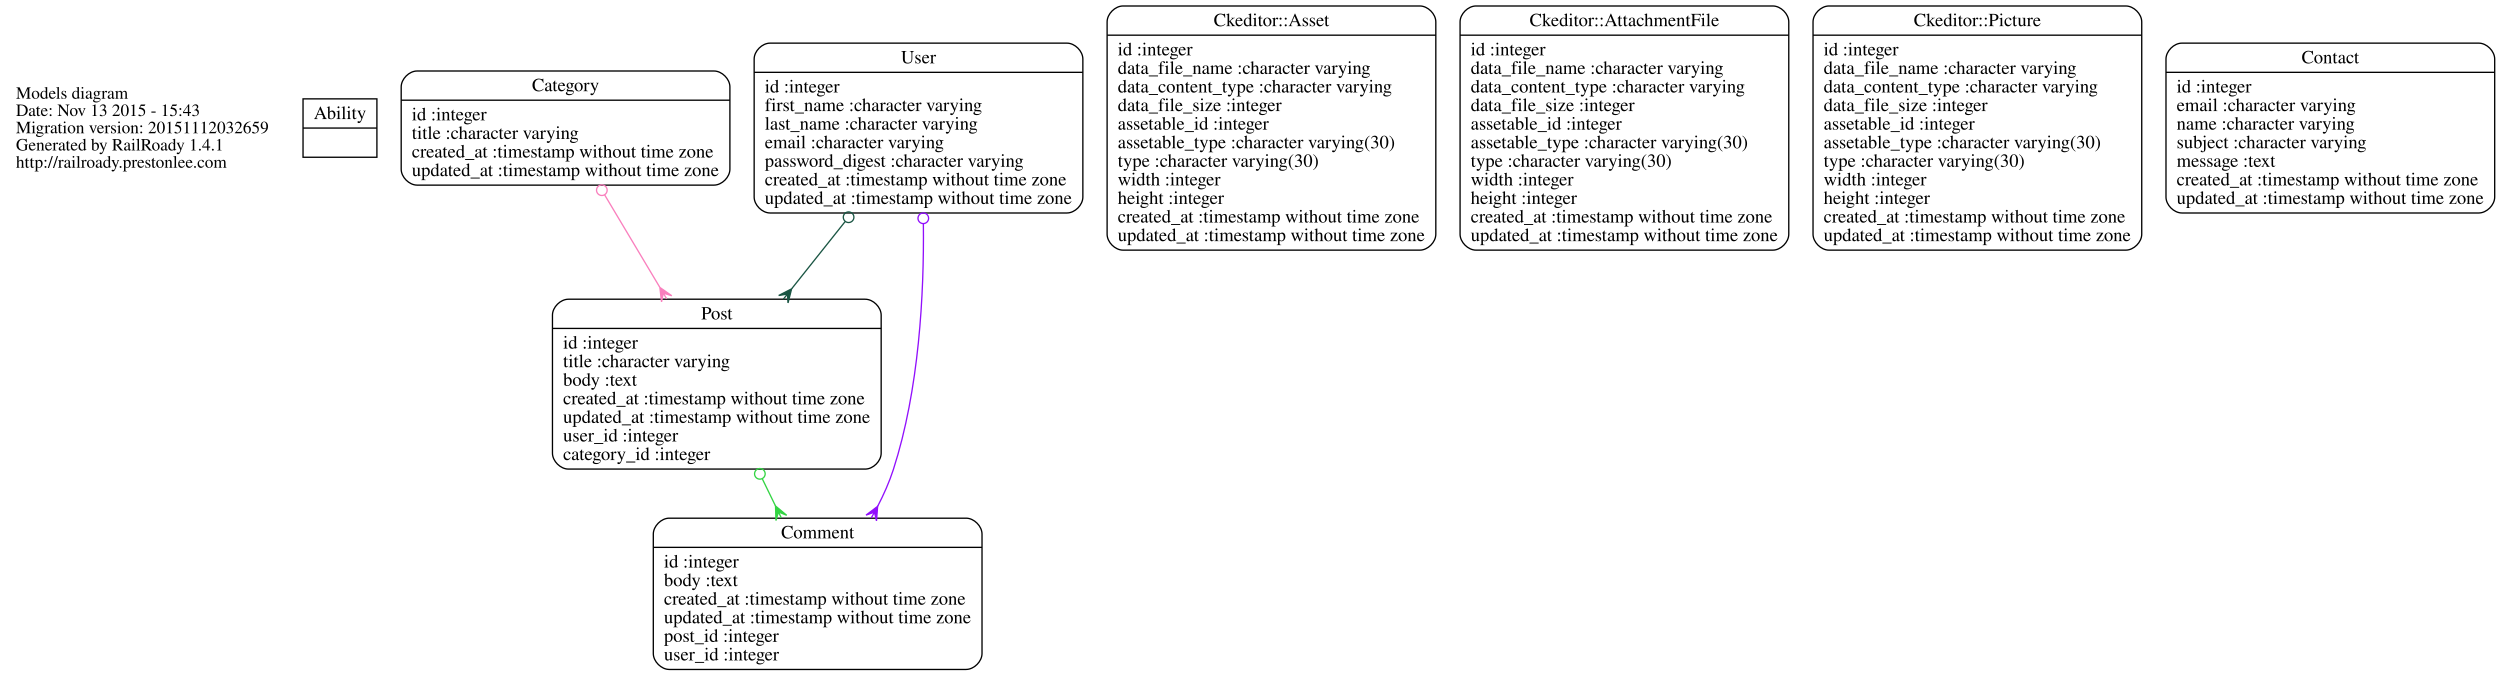
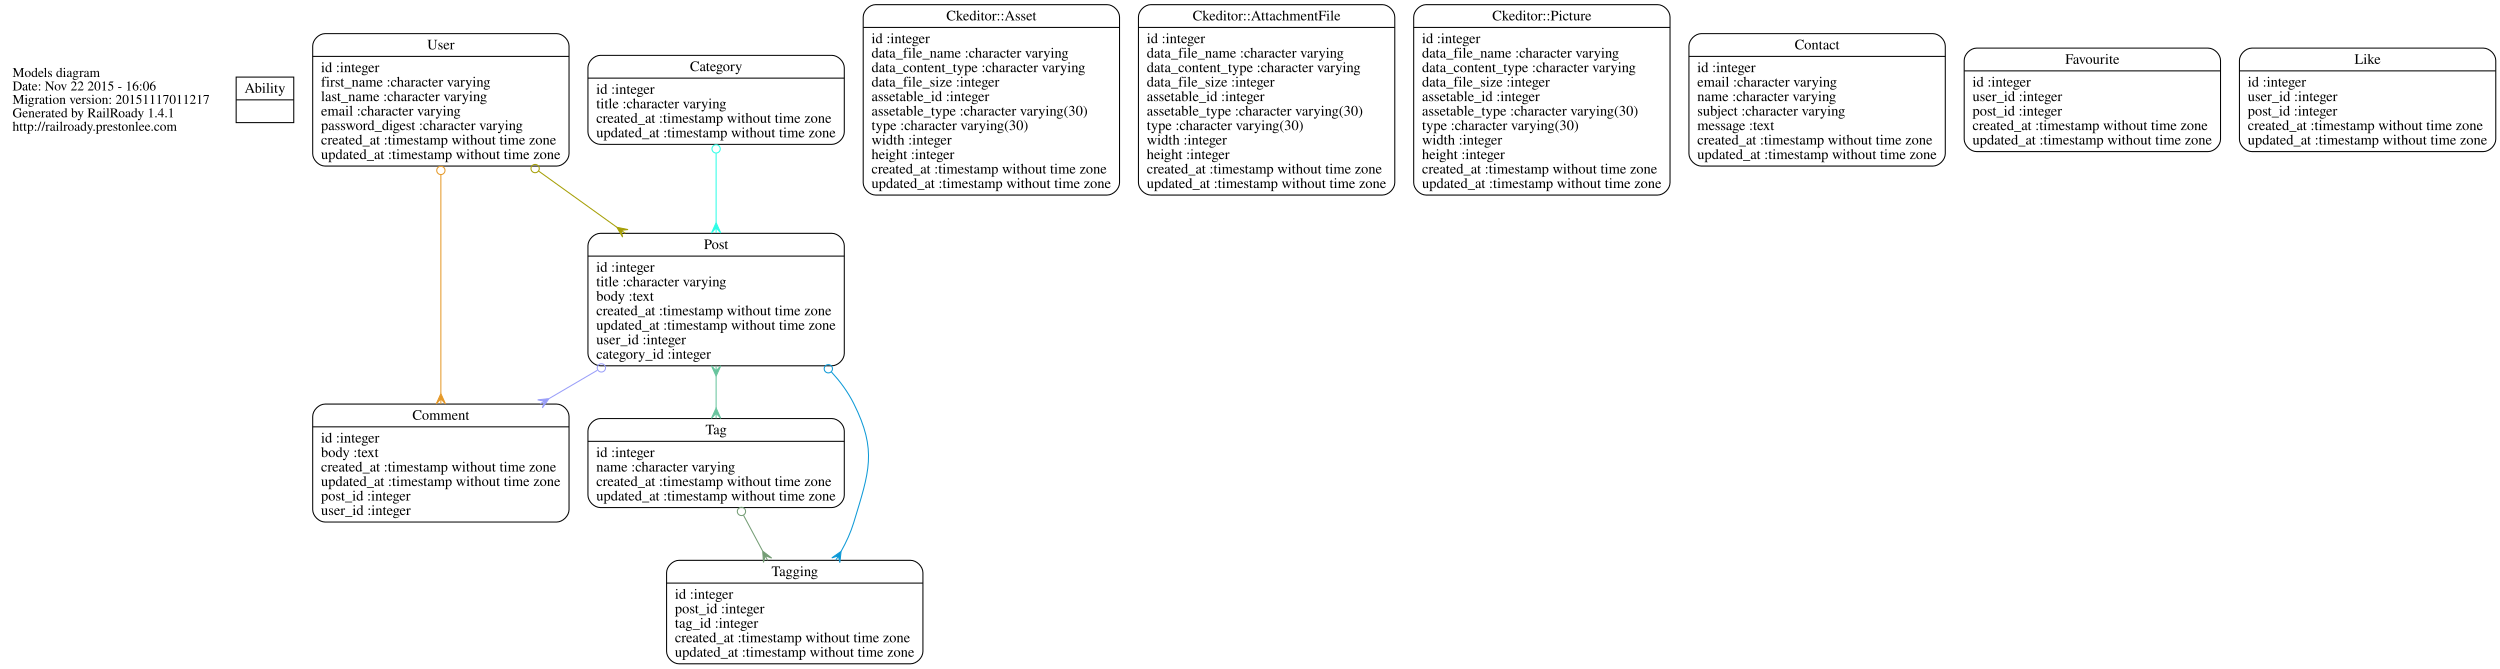
- <svg xmlns="http://www.w3.org/2000/svg" width="1884pt" height="509pt" viewBox="0.00 0.00 1884.07 509.00">
-   <g id="graph0" class="graph" transform="scale(1 1) rotate(0) translate(4 505)">
-     <polygon fill="none" stroke="none" points="-4,4 -4,-505 1880.07,-505 1880.07,4 -4,4" />
+ <svg xmlns="http://www.w3.org/2000/svg" width="2416pt" height="646pt" viewBox="0.00 0.00 2415.84 646.00">
+   <g id="graph0" class="graph" transform="scale(1 1) rotate(0) translate(4 642)">
+     <polygon fill="none" stroke="none" points="-4,4 -4,-642 2411.84,-642 2411.84,4 -4,4" />
    <g id="node1" class="node">
-       <text text-anchor="start" x="8" y="-430.6" font-family="Times,serif" font-size="13.00">Models diagram</text>
-       <text text-anchor="start" x="8" y="-417.6" font-family="Times,serif" font-size="13.00">Date: Nov 13 2015 - 15:43</text>
-       <text text-anchor="start" x="8" y="-404.6" font-family="Times,serif" font-size="13.00">Migration version: 20151112032659</text>
-       <text text-anchor="start" x="8" y="-391.6" font-family="Times,serif" font-size="13.00">Generated by RailRoady 1.4.1</text>
-       <text text-anchor="start" x="8" y="-378.6" font-family="Times,serif" font-size="13.00">http://railroady.prestonlee.com</text>
+       <text text-anchor="start" x="8" y="-567.6" font-family="Times,serif" font-size="13.00">Models diagram</text>
+       <text text-anchor="start" x="8" y="-554.6" font-family="Times,serif" font-size="13.00">Date: Nov 22 2015 - 16:06</text>
+       <text text-anchor="start" x="8" y="-541.6" font-family="Times,serif" font-size="13.00">Migration version: 20151117011217</text>
+       <text text-anchor="start" x="8" y="-528.6" font-family="Times,serif" font-size="13.00">Generated by RailRoady 1.4.1</text>
+       <text text-anchor="start" x="8" y="-515.6" font-family="Times,serif" font-size="13.00">http://railroady.prestonlee.com</text>
    </g>
    <g id="node2" class="node">
-       <polygon fill="none" stroke="black" points="224.377,-386.5 224.377,-430.5 280.046,-430.5 280.046,-386.5 224.377,-386.5" />
-       <text text-anchor="middle" x="252.212" y="-415.3" font-family="Times,serif" font-size="14.00">Ability</text>
-       <polyline fill="none" stroke="black" points="224.377,-408.5 280.046,-408.5 " />
-       <text text-anchor="middle" x="252.212" y="-393.3" font-family="Times,serif" font-size="14.00"> </text>
+       <polygon fill="none" stroke="black" points="224.139,-523.5 224.139,-567.5 279.808,-567.5 279.808,-523.5 224.139,-523.5" />
+       <text text-anchor="middle" x="251.974" y="-552.3" font-family="Times,serif" font-size="14.00">Ability</text>
+       <polyline fill="none" stroke="black" points="224.139,-545.5 279.808,-545.5 " />
+       <text text-anchor="middle" x="251.974" y="-530.3" font-family="Times,serif" font-size="14.00"> </text>
    </g>
    <g id="node3" class="node">
-       <path fill="none" stroke="black" d="M310.349,-365.5C310.349,-365.5 534.074,-365.5 534.074,-365.5 540.074,-365.5 546.074,-371.5 546.074,-377.5 546.074,-377.5 546.074,-439.5 546.074,-439.5 546.074,-445.5 540.074,-451.5 534.074,-451.5 534.074,-451.5 310.349,-451.5 310.349,-451.5 304.349,-451.5 298.349,-445.5 298.349,-439.5 298.349,-439.5 298.349,-377.5 298.349,-377.5 298.349,-371.5 304.349,-365.5 310.349,-365.5" />
-       <text text-anchor="middle" x="422.212" y="-436.3" font-family="Times,serif" font-size="14.00">Category</text>
-       <polyline fill="none" stroke="black" points="298.349,-429.5 546.074,-429.5 " />
-       <text text-anchor="start" x="306.349" y="-414.3" font-family="Times,serif" font-size="14.00">id :integer</text>
-       <text text-anchor="start" x="306.349" y="-400.3" font-family="Times,serif" font-size="14.00">title :character varying</text>
-       <text text-anchor="start" x="306.349" y="-386.3" font-family="Times,serif" font-size="14.00">created_at :timestamp without time zone</text>
-       <text text-anchor="start" x="306.349" y="-372.3" font-family="Times,serif" font-size="14.00">updated_at :timestamp without time zone</text>
+       <path fill="none" stroke="black" d="M576.111,-502.5C576.111,-502.5 799.836,-502.5 799.836,-502.5 805.836,-502.5 811.836,-508.5 811.836,-514.5 811.836,-514.5 811.836,-576.5 811.836,-576.5 811.836,-582.5 805.836,-588.5 799.836,-588.5 799.836,-588.5 576.111,-588.5 576.111,-588.5 570.111,-588.5 564.111,-582.5 564.111,-576.5 564.111,-576.5 564.111,-514.5 564.111,-514.5 564.111,-508.5 570.111,-502.5 576.111,-502.5" />
+       <text text-anchor="middle" x="687.974" y="-573.3" font-family="Times,serif" font-size="14.00">Category</text>
+       <polyline fill="none" stroke="black" points="564.111,-566.5 811.836,-566.5 " />
+       <text text-anchor="start" x="572.111" y="-551.3" font-family="Times,serif" font-size="14.00">id :integer</text>
+       <text text-anchor="start" x="572.111" y="-537.3" font-family="Times,serif" font-size="14.00">title :character varying</text>
+       <text text-anchor="start" x="572.111" y="-523.3" font-family="Times,serif" font-size="14.00">created_at :timestamp without time zone</text>
+       <text text-anchor="start" x="572.111" y="-509.3" font-family="Times,serif" font-size="14.00">updated_at :timestamp without time zone</text>
+     </g>
+     <g id="node11" class="node">
+       <path fill="none" stroke="black" d="M576.111,-288.5C576.111,-288.5 799.836,-288.5 799.836,-288.5 805.836,-288.5 811.836,-294.5 811.836,-300.5 811.836,-300.5 811.836,-404.5 811.836,-404.5 811.836,-410.5 805.836,-416.5 799.836,-416.5 799.836,-416.5 576.111,-416.5 576.111,-416.5 570.111,-416.5 564.111,-410.5 564.111,-404.5 564.111,-404.5 564.111,-300.5 564.111,-300.5 564.111,-294.5 570.111,-288.5 576.111,-288.5" />
+       <text text-anchor="middle" x="687.974" y="-401.3" font-family="Times,serif" font-size="14.00">Post</text>
+       <polyline fill="none" stroke="black" points="564.111,-394.5 811.836,-394.5 " />
+       <text text-anchor="start" x="572.111" y="-379.3" font-family="Times,serif" font-size="14.00">id :integer</text>
+       <text text-anchor="start" x="572.111" y="-365.3" font-family="Times,serif" font-size="14.00">title :character varying</text>
+       <text text-anchor="start" x="572.111" y="-351.3" font-family="Times,serif" font-size="14.00">body :text</text>
+       <text text-anchor="start" x="572.111" y="-337.3" font-family="Times,serif" font-size="14.00">created_at :timestamp without time zone</text>
+       <text text-anchor="start" x="572.111" y="-323.3" font-family="Times,serif" font-size="14.00">updated_at :timestamp without time zone</text>
+       <text text-anchor="start" x="572.111" y="-309.3" font-family="Times,serif" font-size="14.00">user_id :integer</text>
+       <text text-anchor="start" x="572.111" y="-295.3" font-family="Times,serif" font-size="14.00">category_id :integer</text>
+     </g>
+     <g id="edge1" class="edge">
+       <path fill="none" stroke="#2efde6" d="M687.974,-493.957C687.974,-473.446 687.974,-449.351 687.974,-426.965" />
+       <ellipse fill="none" stroke="#2efde6" cx="687.974" cy="-498.111" rx="4" ry="4" />
+       <polygon fill="#2efde6" stroke="#2efde6" points="687.974,-426.818 692.474,-416.818 687.974,-421.818 687.974,-416.818 687.974,-416.818 687.974,-416.818 687.974,-421.818 683.474,-416.818 687.974,-426.818 687.974,-426.818" />
+     </g>
+     <g id="node4" class="node">
+       <path fill="none" stroke="black" d="M842.111,-453.5C842.111,-453.5 1065.84,-453.5 1065.84,-453.5 1071.84,-453.5 1077.84,-459.5 1077.84,-465.5 1077.84,-465.5 1077.84,-625.5 1077.84,-625.5 1077.84,-631.5 1071.84,-637.5 1065.84,-637.5 1065.84,-637.5 842.111,-637.5 842.111,-637.5 836.111,-637.5 830.111,-631.5 830.111,-625.5 830.111,-625.5 830.111,-465.5 830.111,-465.5 830.111,-459.5 836.111,-453.5 842.111,-453.5" />
+       <text text-anchor="middle" x="953.974" y="-622.3" font-family="Times,serif" font-size="14.00">Ckeditor::Asset</text>
+       <polyline fill="none" stroke="black" points="830.111,-615.5 1077.84,-615.5 " />
+       <text text-anchor="start" x="838.111" y="-600.3" font-family="Times,serif" font-size="14.00">id :integer</text>
+       <text text-anchor="start" x="838.111" y="-586.3" font-family="Times,serif" font-size="14.00">data_file_name :character varying</text>
+       <text text-anchor="start" x="838.111" y="-572.3" font-family="Times,serif" font-size="14.00">data_content_type :character varying</text>
+       <text text-anchor="start" x="838.111" y="-558.3" font-family="Times,serif" font-size="14.00">data_file_size :integer</text>
+       <text text-anchor="start" x="838.111" y="-544.3" font-family="Times,serif" font-size="14.00">assetable_id :integer</text>
+       <text text-anchor="start" x="838.111" y="-530.3" font-family="Times,serif" font-size="14.00">assetable_type :character varying(30)</text>
+       <text text-anchor="start" x="838.111" y="-516.3" font-family="Times,serif" font-size="14.00">type :character varying(30)</text>
+       <text text-anchor="start" x="838.111" y="-502.3" font-family="Times,serif" font-size="14.00">width :integer</text>
+       <text text-anchor="start" x="838.111" y="-488.3" font-family="Times,serif" font-size="14.00">height :integer</text>
+       <text text-anchor="start" x="838.111" y="-474.3" font-family="Times,serif" font-size="14.00">created_at :timestamp without time zone</text>
+       <text text-anchor="start" x="838.111" y="-460.3" font-family="Times,serif" font-size="14.00">updated_at :timestamp without time zone</text>
+     </g>
+     <g id="node5" class="node">
+       <path fill="none" stroke="black" d="M1108.11,-453.5C1108.11,-453.5 1331.84,-453.5 1331.84,-453.5 1337.84,-453.5 1343.84,-459.5 1343.84,-465.5 1343.84,-465.5 1343.84,-625.5 1343.84,-625.5 1343.84,-631.5 1337.84,-637.5 1331.84,-637.5 1331.84,-637.5 1108.11,-637.5 1108.11,-637.5 1102.11,-637.5 1096.11,-631.5 1096.11,-625.5 1096.11,-625.5 1096.11,-465.5 1096.11,-465.5 1096.11,-459.5 1102.11,-453.5 1108.11,-453.5" />
+       <text text-anchor="middle" x="1219.97" y="-622.3" font-family="Times,serif" font-size="14.00">Ckeditor::AttachmentFile</text>
+       <polyline fill="none" stroke="black" points="1096.11,-615.5 1343.84,-615.5 " />
+       <text text-anchor="start" x="1104.11" y="-600.3" font-family="Times,serif" font-size="14.00">id :integer</text>
+       <text text-anchor="start" x="1104.11" y="-586.3" font-family="Times,serif" font-size="14.00">data_file_name :character varying</text>
+       <text text-anchor="start" x="1104.11" y="-572.3" font-family="Times,serif" font-size="14.00">data_content_type :character varying</text>
+       <text text-anchor="start" x="1104.11" y="-558.3" font-family="Times,serif" font-size="14.00">data_file_size :integer</text>
+       <text text-anchor="start" x="1104.11" y="-544.3" font-family="Times,serif" font-size="14.00">assetable_id :integer</text>
+       <text text-anchor="start" x="1104.11" y="-530.3" font-family="Times,serif" font-size="14.00">assetable_type :character varying(30)</text>
+       <text text-anchor="start" x="1104.11" y="-516.3" font-family="Times,serif" font-size="14.00">type :character varying(30)</text>
+       <text text-anchor="start" x="1104.11" y="-502.3" font-family="Times,serif" font-size="14.00">width :integer</text>
+       <text text-anchor="start" x="1104.11" y="-488.3" font-family="Times,serif" font-size="14.00">height :integer</text>
+       <text text-anchor="start" x="1104.11" y="-474.3" font-family="Times,serif" font-size="14.00">created_at :timestamp without time zone</text>
+       <text text-anchor="start" x="1104.11" y="-460.3" font-family="Times,serif" font-size="14.00">updated_at :timestamp without time zone</text>
+     </g>
+     <g id="node6" class="node">
+       <path fill="none" stroke="black" d="M1374.11,-453.5C1374.11,-453.5 1597.84,-453.5 1597.84,-453.5 1603.84,-453.5 1609.84,-459.5 1609.84,-465.5 1609.84,-465.5 1609.84,-625.5 1609.84,-625.5 1609.84,-631.5 1603.84,-637.5 1597.84,-637.5 1597.84,-637.5 1374.11,-637.5 1374.11,-637.5 1368.11,-637.5 1362.11,-631.5 1362.11,-625.5 1362.11,-625.5 1362.11,-465.5 1362.11,-465.5 1362.11,-459.5 1368.11,-453.5 1374.11,-453.5" />
+       <text text-anchor="middle" x="1485.97" y="-622.3" font-family="Times,serif" font-size="14.00">Ckeditor::Picture</text>
+       <polyline fill="none" stroke="black" points="1362.11,-615.5 1609.84,-615.5 " />
+       <text text-anchor="start" x="1370.11" y="-600.3" font-family="Times,serif" font-size="14.00">id :integer</text>
+       <text text-anchor="start" x="1370.11" y="-586.3" font-family="Times,serif" font-size="14.00">data_file_name :character varying</text>
+       <text text-anchor="start" x="1370.11" y="-572.3" font-family="Times,serif" font-size="14.00">data_content_type :character varying</text>
+       <text text-anchor="start" x="1370.11" y="-558.3" font-family="Times,serif" font-size="14.00">data_file_size :integer</text>
+       <text text-anchor="start" x="1370.11" y="-544.3" font-family="Times,serif" font-size="14.00">assetable_id :integer</text>
+       <text text-anchor="start" x="1370.11" y="-530.3" font-family="Times,serif" font-size="14.00">assetable_type :character varying(30)</text>
+       <text text-anchor="start" x="1370.11" y="-516.3" font-family="Times,serif" font-size="14.00">type :character varying(30)</text>
+       <text text-anchor="start" x="1370.11" y="-502.3" font-family="Times,serif" font-size="14.00">width :integer</text>
+       <text text-anchor="start" x="1370.11" y="-488.3" font-family="Times,serif" font-size="14.00">height :integer</text>
+       <text text-anchor="start" x="1370.11" y="-474.3" font-family="Times,serif" font-size="14.00">created_at :timestamp without time zone</text>
+       <text text-anchor="start" x="1370.11" y="-460.3" font-family="Times,serif" font-size="14.00">updated_at :timestamp without time zone</text>
+     </g>
+     <g id="node7" class="node">
+       <path fill="none" stroke="black" d="M310.111,-137.5C310.111,-137.5 533.836,-137.5 533.836,-137.5 539.836,-137.5 545.836,-143.5 545.836,-149.5 545.836,-149.5 545.836,-239.5 545.836,-239.5 545.836,-245.5 539.836,-251.5 533.836,-251.5 533.836,-251.5 310.111,-251.5 310.111,-251.5 304.111,-251.5 298.111,-245.5 298.111,-239.5 298.111,-239.5 298.111,-149.5 298.111,-149.5 298.111,-143.5 304.111,-137.5 310.111,-137.5" />
+       <text text-anchor="middle" x="421.974" y="-236.3" font-family="Times,serif" font-size="14.00">Comment</text>
+       <polyline fill="none" stroke="black" points="298.111,-229.5 545.836,-229.5 " />
+       <text text-anchor="start" x="306.111" y="-214.3" font-family="Times,serif" font-size="14.00">id :integer</text>
+       <text text-anchor="start" x="306.111" y="-200.3" font-family="Times,serif" font-size="14.00">body :text</text>
+       <text text-anchor="start" x="306.111" y="-186.3" font-family="Times,serif" font-size="14.00">created_at :timestamp without time zone</text>
+       <text text-anchor="start" x="306.111" y="-172.3" font-family="Times,serif" font-size="14.00">updated_at :timestamp without time zone</text>
+       <text text-anchor="start" x="306.111" y="-158.3" font-family="Times,serif" font-size="14.00">post_id :integer</text>
+       <text text-anchor="start" x="306.111" y="-144.3" font-family="Times,serif" font-size="14.00">user_id :integer</text>
+     </g>
+     <g id="node8" class="node">
+       <path fill="none" stroke="black" d="M1640.11,-481.5C1640.11,-481.5 1863.84,-481.5 1863.84,-481.5 1869.84,-481.5 1875.84,-487.5 1875.84,-493.5 1875.84,-493.5 1875.84,-597.5 1875.84,-597.5 1875.84,-603.5 1869.84,-609.5 1863.84,-609.5 1863.84,-609.5 1640.11,-609.5 1640.11,-609.5 1634.11,-609.5 1628.11,-603.5 1628.11,-597.5 1628.11,-597.5 1628.11,-493.5 1628.11,-493.5 1628.11,-487.5 1634.11,-481.5 1640.11,-481.5" />
+       <text text-anchor="middle" x="1751.97" y="-594.3" font-family="Times,serif" font-size="14.00">Contact</text>
+       <polyline fill="none" stroke="black" points="1628.11,-587.5 1875.84,-587.5 " />
+       <text text-anchor="start" x="1636.11" y="-572.3" font-family="Times,serif" font-size="14.00">id :integer</text>
+       <text text-anchor="start" x="1636.11" y="-558.3" font-family="Times,serif" font-size="14.00">email :character varying</text>
+       <text text-anchor="start" x="1636.11" y="-544.3" font-family="Times,serif" font-size="14.00">name :character varying</text>
+       <text text-anchor="start" x="1636.11" y="-530.3" font-family="Times,serif" font-size="14.00">subject :character varying</text>
+       <text text-anchor="start" x="1636.11" y="-516.3" font-family="Times,serif" font-size="14.00">message :text</text>
+       <text text-anchor="start" x="1636.11" y="-502.3" font-family="Times,serif" font-size="14.00">created_at :timestamp without time zone</text>
+       <text text-anchor="start" x="1636.11" y="-488.3" font-family="Times,serif" font-size="14.00">updated_at :timestamp without time zone</text>
    </g>
    <g id="node9" class="node">
-       <path fill="none" stroke="black" d="M424.349,-151.5C424.349,-151.5 648.074,-151.5 648.074,-151.5 654.074,-151.5 660.074,-157.5 660.074,-163.5 660.074,-163.5 660.074,-267.5 660.074,-267.5 660.074,-273.5 654.074,-279.5 648.074,-279.5 648.074,-279.5 424.349,-279.5 424.349,-279.5 418.349,-279.5 412.349,-273.5 412.349,-267.5 412.349,-267.5 412.349,-163.5 412.349,-163.5 412.349,-157.5 418.349,-151.5 424.349,-151.5" />
-       <text text-anchor="middle" x="536.212" y="-264.3" font-family="Times,serif" font-size="14.00">Post</text>
-       <polyline fill="none" stroke="black" points="412.349,-257.5 660.074,-257.5 " />
-       <text text-anchor="start" x="420.349" y="-242.3" font-family="Times,serif" font-size="14.00">id :integer</text>
-       <text text-anchor="start" x="420.349" y="-228.3" font-family="Times,serif" font-size="14.00">title :character varying</text>
-       <text text-anchor="start" x="420.349" y="-214.3" font-family="Times,serif" font-size="14.00">body :text</text>
-       <text text-anchor="start" x="420.349" y="-200.3" font-family="Times,serif" font-size="14.00">created_at :timestamp without time zone</text>
-       <text text-anchor="start" x="420.349" y="-186.3" font-family="Times,serif" font-size="14.00">updated_at :timestamp without time zone</text>
-       <text text-anchor="start" x="420.349" y="-172.3" font-family="Times,serif" font-size="14.00">user_id :integer</text>
-       <text text-anchor="start" x="420.349" y="-158.3" font-family="Times,serif" font-size="14.00">category_id :integer</text>
+       <path fill="none" stroke="black" d="M1906.11,-495.5C1906.11,-495.5 2129.84,-495.5 2129.84,-495.5 2135.84,-495.5 2141.84,-501.5 2141.84,-507.5 2141.84,-507.5 2141.84,-583.5 2141.84,-583.5 2141.84,-589.5 2135.84,-595.5 2129.84,-595.5 2129.84,-595.5 1906.11,-595.5 1906.11,-595.5 1900.11,-595.5 1894.11,-589.5 1894.11,-583.5 1894.11,-583.5 1894.11,-507.5 1894.11,-507.5 1894.11,-501.5 1900.11,-495.5 1906.11,-495.5" />
+       <text text-anchor="middle" x="2017.97" y="-580.3" font-family="Times,serif" font-size="14.00">Favourite</text>
+       <polyline fill="none" stroke="black" points="1894.11,-573.5 2141.84,-573.5 " />
+       <text text-anchor="start" x="1902.11" y="-558.3" font-family="Times,serif" font-size="14.00">id :integer</text>
+       <text text-anchor="start" x="1902.11" y="-544.3" font-family="Times,serif" font-size="14.00">user_id :integer</text>
+       <text text-anchor="start" x="1902.11" y="-530.3" font-family="Times,serif" font-size="14.00">post_id :integer</text>
+       <text text-anchor="start" x="1902.11" y="-516.3" font-family="Times,serif" font-size="14.00">created_at :timestamp without time zone</text>
+       <text text-anchor="start" x="1902.11" y="-502.3" font-family="Times,serif" font-size="14.00">updated_at :timestamp without time zone</text>
    </g>
-     <g id="edge1" class="edge">
-       <path fill="none" stroke="#f97fbd" d="M451.642,-358.192C464.287,-337.006 479.317,-311.824 493.174,-288.608" />
-       <ellipse fill="none" stroke="#f97fbd" cx="449.562" cy="-361.676" rx="4" ry="4" />
-       <polygon fill="#f97fbd" stroke="#f97fbd" points="493.294,-288.405 502.284,-282.125 495.857,-284.112 498.42,-279.818 498.42,-279.818 498.42,-279.818 495.857,-284.112 494.555,-277.512 493.294,-288.405 493.294,-288.405" />
-     </g>
-     <g id="node4" class="node">
-       <path fill="none" stroke="black" d="M842.349,-316.5C842.349,-316.5 1066.07,-316.5 1066.07,-316.5 1072.07,-316.5 1078.07,-322.5 1078.07,-328.5 1078.07,-328.5 1078.07,-488.5 1078.07,-488.5 1078.07,-494.5 1072.07,-500.5 1066.07,-500.5 1066.07,-500.5 842.349,-500.5 842.349,-500.5 836.349,-500.5 830.349,-494.5 830.349,-488.5 830.349,-488.5 830.349,-328.5 830.349,-328.5 830.349,-322.5 836.349,-316.5 842.349,-316.5" />
-       <text text-anchor="middle" x="954.212" y="-485.3" font-family="Times,serif" font-size="14.00">Ckeditor::Asset</text>
-       <polyline fill="none" stroke="black" points="830.349,-478.5 1078.07,-478.5 " />
-       <text text-anchor="start" x="838.349" y="-463.3" font-family="Times,serif" font-size="14.00">id :integer</text>
-       <text text-anchor="start" x="838.349" y="-449.3" font-family="Times,serif" font-size="14.00">data_file_name :character varying</text>
-       <text text-anchor="start" x="838.349" y="-435.3" font-family="Times,serif" font-size="14.00">data_content_type :character varying</text>
-       <text text-anchor="start" x="838.349" y="-421.3" font-family="Times,serif" font-size="14.00">data_file_size :integer</text>
-       <text text-anchor="start" x="838.349" y="-407.3" font-family="Times,serif" font-size="14.00">assetable_id :integer</text>
-       <text text-anchor="start" x="838.349" y="-393.3" font-family="Times,serif" font-size="14.00">assetable_type :character varying(30)</text>
-       <text text-anchor="start" x="838.349" y="-379.3" font-family="Times,serif" font-size="14.00">type :character varying(30)</text>
-       <text text-anchor="start" x="838.349" y="-365.3" font-family="Times,serif" font-size="14.00">width :integer</text>
-       <text text-anchor="start" x="838.349" y="-351.3" font-family="Times,serif" font-size="14.00">height :integer</text>
-       <text text-anchor="start" x="838.349" y="-337.3" font-family="Times,serif" font-size="14.00">created_at :timestamp without time zone</text>
-       <text text-anchor="start" x="838.349" y="-323.3" font-family="Times,serif" font-size="14.00">updated_at :timestamp without time zone</text>
-     </g>
-     <g id="node5" class="node">
-       <path fill="none" stroke="black" d="M1108.35,-316.5C1108.35,-316.5 1332.07,-316.5 1332.07,-316.5 1338.07,-316.5 1344.07,-322.5 1344.07,-328.5 1344.07,-328.5 1344.07,-488.5 1344.07,-488.5 1344.07,-494.5 1338.07,-500.5 1332.07,-500.5 1332.07,-500.5 1108.35,-500.5 1108.35,-500.5 1102.35,-500.5 1096.35,-494.5 1096.35,-488.5 1096.35,-488.5 1096.35,-328.5 1096.35,-328.5 1096.35,-322.5 1102.35,-316.5 1108.35,-316.5" />
-       <text text-anchor="middle" x="1220.21" y="-485.3" font-family="Times,serif" font-size="14.00">Ckeditor::AttachmentFile</text>
-       <polyline fill="none" stroke="black" points="1096.35,-478.5 1344.07,-478.5 " />
-       <text text-anchor="start" x="1104.35" y="-463.3" font-family="Times,serif" font-size="14.00">id :integer</text>
-       <text text-anchor="start" x="1104.35" y="-449.3" font-family="Times,serif" font-size="14.00">data_file_name :character varying</text>
-       <text text-anchor="start" x="1104.35" y="-435.3" font-family="Times,serif" font-size="14.00">data_content_type :character varying</text>
-       <text text-anchor="start" x="1104.35" y="-421.3" font-family="Times,serif" font-size="14.00">data_file_size :integer</text>
-       <text text-anchor="start" x="1104.35" y="-407.3" font-family="Times,serif" font-size="14.00">assetable_id :integer</text>
-       <text text-anchor="start" x="1104.35" y="-393.3" font-family="Times,serif" font-size="14.00">assetable_type :character varying(30)</text>
-       <text text-anchor="start" x="1104.35" y="-379.3" font-family="Times,serif" font-size="14.00">type :character varying(30)</text>
-       <text text-anchor="start" x="1104.35" y="-365.3" font-family="Times,serif" font-size="14.00">width :integer</text>
-       <text text-anchor="start" x="1104.35" y="-351.3" font-family="Times,serif" font-size="14.00">height :integer</text>
-       <text text-anchor="start" x="1104.35" y="-337.3" font-family="Times,serif" font-size="14.00">created_at :timestamp without time zone</text>
-       <text text-anchor="start" x="1104.35" y="-323.3" font-family="Times,serif" font-size="14.00">updated_at :timestamp without time zone</text>
-     </g>
-     <g id="node6" class="node">
-       <path fill="none" stroke="black" d="M1374.35,-316.5C1374.35,-316.5 1598.07,-316.5 1598.07,-316.5 1604.07,-316.5 1610.07,-322.5 1610.07,-328.5 1610.07,-328.5 1610.07,-488.5 1610.07,-488.5 1610.07,-494.5 1604.07,-500.5 1598.07,-500.5 1598.07,-500.5 1374.35,-500.5 1374.35,-500.5 1368.35,-500.5 1362.35,-494.5 1362.35,-488.5 1362.35,-488.5 1362.35,-328.5 1362.35,-328.5 1362.35,-322.5 1368.35,-316.5 1374.35,-316.5" />
-       <text text-anchor="middle" x="1486.21" y="-485.3" font-family="Times,serif" font-size="14.00">Ckeditor::Picture</text>
-       <polyline fill="none" stroke="black" points="1362.35,-478.5 1610.07,-478.5 " />
-       <text text-anchor="start" x="1370.35" y="-463.3" font-family="Times,serif" font-size="14.00">id :integer</text>
-       <text text-anchor="start" x="1370.35" y="-449.3" font-family="Times,serif" font-size="14.00">data_file_name :character varying</text>
-       <text text-anchor="start" x="1370.35" y="-435.3" font-family="Times,serif" font-size="14.00">data_content_type :character varying</text>
-       <text text-anchor="start" x="1370.35" y="-421.3" font-family="Times,serif" font-size="14.00">data_file_size :integer</text>
-       <text text-anchor="start" x="1370.35" y="-407.3" font-family="Times,serif" font-size="14.00">assetable_id :integer</text>
-       <text text-anchor="start" x="1370.35" y="-393.3" font-family="Times,serif" font-size="14.00">assetable_type :character varying(30)</text>
-       <text text-anchor="start" x="1370.35" y="-379.3" font-family="Times,serif" font-size="14.00">type :character varying(30)</text>
-       <text text-anchor="start" x="1370.35" y="-365.3" font-family="Times,serif" font-size="14.00">width :integer</text>
-       <text text-anchor="start" x="1370.35" y="-351.3" font-family="Times,serif" font-size="14.00">height :integer</text>
-       <text text-anchor="start" x="1370.35" y="-337.3" font-family="Times,serif" font-size="14.00">created_at :timestamp without time zone</text>
-       <text text-anchor="start" x="1370.35" y="-323.3" font-family="Times,serif" font-size="14.00">updated_at :timestamp without time zone</text>
-     </g>
-     <g id="node7" class="node">
-       <path fill="none" stroke="black" d="M500.349,-0.5C500.349,-0.5 724.074,-0.5 724.074,-0.5 730.074,-0.5 736.074,-6.5 736.074,-12.5 736.074,-12.5 736.074,-102.5 736.074,-102.5 736.074,-108.5 730.074,-114.5 724.074,-114.5 724.074,-114.5 500.349,-114.5 500.349,-114.5 494.349,-114.5 488.349,-108.5 488.349,-102.5 488.349,-102.5 488.349,-12.5 488.349,-12.5 488.349,-6.5 494.349,-0.5 500.349,-0.5" />
-       <text text-anchor="middle" x="612.212" y="-99.3" font-family="Times,serif" font-size="14.00">Comment</text>
-       <polyline fill="none" stroke="black" points="488.349,-92.5 736.074,-92.5 " />
-       <text text-anchor="start" x="496.349" y="-77.3" font-family="Times,serif" font-size="14.00">id :integer</text>
-       <text text-anchor="start" x="496.349" y="-63.3" font-family="Times,serif" font-size="14.00">body :text</text>
-       <text text-anchor="start" x="496.349" y="-49.3" font-family="Times,serif" font-size="14.00">created_at :timestamp without time zone</text>
-       <text text-anchor="start" x="496.349" y="-35.3" font-family="Times,serif" font-size="14.00">updated_at :timestamp without time zone</text>
-       <text text-anchor="start" x="496.349" y="-21.3" font-family="Times,serif" font-size="14.00">post_id :integer</text>
-       <text text-anchor="start" x="496.349" y="-7.3" font-family="Times,serif" font-size="14.00">user_id :integer</text>
-     </g>
-     <g id="node8" class="node">
-       <path fill="none" stroke="black" d="M1640.35,-344.5C1640.35,-344.5 1864.07,-344.5 1864.07,-344.5 1870.07,-344.5 1876.07,-350.5 1876.07,-356.5 1876.07,-356.5 1876.07,-460.5 1876.07,-460.5 1876.07,-466.5 1870.07,-472.5 1864.07,-472.5 1864.07,-472.5 1640.35,-472.5 1640.35,-472.5 1634.35,-472.5 1628.35,-466.5 1628.35,-460.5 1628.35,-460.5 1628.35,-356.5 1628.35,-356.5 1628.35,-350.5 1634.35,-344.5 1640.35,-344.5" />
-       <text text-anchor="middle" x="1752.21" y="-457.3" font-family="Times,serif" font-size="14.00">Contact</text>
-       <polyline fill="none" stroke="black" points="1628.35,-450.5 1876.07,-450.5 " />
-       <text text-anchor="start" x="1636.35" y="-435.3" font-family="Times,serif" font-size="14.00">id :integer</text>
-       <text text-anchor="start" x="1636.35" y="-421.3" font-family="Times,serif" font-size="14.00">email :character varying</text>
-       <text text-anchor="start" x="1636.35" y="-407.3" font-family="Times,serif" font-size="14.00">name :character varying</text>
-       <text text-anchor="start" x="1636.35" y="-393.3" font-family="Times,serif" font-size="14.00">subject :character varying</text>
-       <text text-anchor="start" x="1636.35" y="-379.3" font-family="Times,serif" font-size="14.00">message :text</text>
-       <text text-anchor="start" x="1636.35" y="-365.3" font-family="Times,serif" font-size="14.00">created_at :timestamp without time zone</text>
-       <text text-anchor="start" x="1636.35" y="-351.3" font-family="Times,serif" font-size="14.00">updated_at :timestamp without time zone</text>
+     <g id="node10" class="node">
+       <path fill="none" stroke="black" d="M2172.11,-495.5C2172.11,-495.5 2395.84,-495.5 2395.84,-495.5 2401.84,-495.5 2407.84,-501.5 2407.84,-507.5 2407.84,-507.5 2407.84,-583.5 2407.84,-583.5 2407.84,-589.5 2401.84,-595.5 2395.84,-595.5 2395.84,-595.5 2172.11,-595.5 2172.11,-595.5 2166.11,-595.5 2160.11,-589.5 2160.11,-583.5 2160.11,-583.5 2160.11,-507.5 2160.11,-507.5 2160.11,-501.5 2166.11,-495.5 2172.11,-495.5" />
+       <text text-anchor="middle" x="2283.97" y="-580.3" font-family="Times,serif" font-size="14.00">Like</text>
+       <polyline fill="none" stroke="black" points="2160.11,-573.5 2407.84,-573.5 " />
+       <text text-anchor="start" x="2168.11" y="-558.3" font-family="Times,serif" font-size="14.00">id :integer</text>
+       <text text-anchor="start" x="2168.11" y="-544.3" font-family="Times,serif" font-size="14.00">user_id :integer</text>
+       <text text-anchor="start" x="2168.11" y="-530.3" font-family="Times,serif" font-size="14.00">post_id :integer</text>
+       <text text-anchor="start" x="2168.11" y="-516.3" font-family="Times,serif" font-size="14.00">created_at :timestamp without time zone</text>
+       <text text-anchor="start" x="2168.11" y="-502.3" font-family="Times,serif" font-size="14.00">updated_at :timestamp without time zone</text>
    </g>
    <g id="edge2" class="edge">
-       <path fill="none" stroke="#33d443" d="M570.545,-144.026C573.836,-137.27 577.165,-130.438 580.43,-123.736" />
-       <ellipse fill="none" stroke="#33d443" cx="568.657" cy="-147.903" rx="4" ry="4" />
-       <polygon fill="#33d443" stroke="#33d443" points="580.455,-123.685 588.88,-116.666 582.644,-119.191 584.834,-114.696 584.834,-114.696 584.834,-114.696 582.644,-119.191 580.789,-112.725 580.455,-123.685 580.455,-123.685" />
+       <path fill="none" stroke="#999ef9" d="M573.216,-284.199C557.766,-275.137 541.98,-265.88 526.715,-256.927" />
+       <ellipse fill="none" stroke="#999ef9" cx="577.098" cy="-286.475" rx="4" ry="4" />
+       <polygon fill="#999ef9" stroke="#999ef9" points="526.42,-256.754 520.071,-247.814 522.107,-254.225 517.794,-251.696 517.794,-251.696 517.794,-251.696 522.107,-254.225 515.518,-255.577 526.42,-256.754 526.42,-256.754" />
    </g>
-     <g id="node10" class="node">
-       <path fill="none" stroke="black" d="M576.349,-344.5C576.349,-344.5 800.074,-344.5 800.074,-344.5 806.074,-344.5 812.074,-350.5 812.074,-356.5 812.074,-356.5 812.074,-460.5 812.074,-460.5 812.074,-466.5 806.074,-472.5 800.074,-472.5 800.074,-472.5 576.349,-472.5 576.349,-472.5 570.349,-472.5 564.349,-466.5 564.349,-460.5 564.349,-460.5 564.349,-356.5 564.349,-356.5 564.349,-350.5 570.349,-344.5 576.349,-344.5" />
-       <text text-anchor="middle" x="688.212" y="-457.3" font-family="Times,serif" font-size="14.00">User</text>
-       <polyline fill="none" stroke="black" points="564.349,-450.5 812.074,-450.5 " />
-       <text text-anchor="start" x="572.349" y="-435.3" font-family="Times,serif" font-size="14.00">id :integer</text>
-       <text text-anchor="start" x="572.349" y="-421.3" font-family="Times,serif" font-size="14.00">first_name :character varying</text>
-       <text text-anchor="start" x="572.349" y="-407.3" font-family="Times,serif" font-size="14.00">last_name :character varying</text>
-       <text text-anchor="start" x="572.349" y="-393.3" font-family="Times,serif" font-size="14.00">email :character varying</text>
-       <text text-anchor="start" x="572.349" y="-379.3" font-family="Times,serif" font-size="14.00">password_digest :character varying</text>
-       <text text-anchor="start" x="572.349" y="-365.3" font-family="Times,serif" font-size="14.00">created_at :timestamp without time zone</text>
-       <text text-anchor="start" x="572.349" y="-351.3" font-family="Times,serif" font-size="14.00">updated_at :timestamp without time zone</text>
+     <g id="node12" class="node">
+       <path fill="none" stroke="black" d="M576.111,-151.5C576.111,-151.5 799.836,-151.5 799.836,-151.5 805.836,-151.5 811.836,-157.5 811.836,-163.5 811.836,-163.5 811.836,-225.5 811.836,-225.5 811.836,-231.5 805.836,-237.5 799.836,-237.5 799.836,-237.5 576.111,-237.5 576.111,-237.5 570.111,-237.5 564.111,-231.5 564.111,-225.5 564.111,-225.5 564.111,-163.5 564.111,-163.5 564.111,-157.5 570.111,-151.5 576.111,-151.5" />
+       <text text-anchor="middle" x="687.974" y="-222.3" font-family="Times,serif" font-size="14.00">Tag</text>
+       <polyline fill="none" stroke="black" points="564.111,-215.5 811.836,-215.5 " />
+       <text text-anchor="start" x="572.111" y="-200.3" font-family="Times,serif" font-size="14.00">id :integer</text>
+       <text text-anchor="start" x="572.111" y="-186.3" font-family="Times,serif" font-size="14.00">name :character varying</text>
+       <text text-anchor="start" x="572.111" y="-172.3" font-family="Times,serif" font-size="14.00">created_at :timestamp without time zone</text>
+       <text text-anchor="start" x="572.111" y="-158.3" font-family="Times,serif" font-size="14.00">updated_at :timestamp without time zone</text>
    </g>
    <g id="edge4" class="edge">
-       <path fill="none" stroke="#910ffc" d="M691.881,-336.256C692.459,-283.795 688.762,-211.387 669.212,-151 666.205,-141.713 662.085,-132.401 657.424,-123.453" />
-       <ellipse fill="none" stroke="#910ffc" cx="691.815" cy="-340.5" rx="4" ry="4" />
-       <polygon fill="#910ffc" stroke="#910ffc" points="657.403,-123.414 656.552,-112.482 655.003,-119.028 652.604,-114.641 652.604,-114.641 652.604,-114.641 655.003,-119.028 648.656,-116.8 657.403,-123.414 657.403,-123.414" />
+       <path fill="none" stroke="#67c49d" d="M687.974,-278.401C687.974,-268.046 687.974,-257.574 687.974,-247.721" />
+       <polygon fill="#67c49d" stroke="#67c49d" points="687.974,-278.498 683.474,-288.498 687.974,-283.498 687.974,-288.498 687.974,-288.498 687.974,-288.498 687.974,-283.498 692.474,-288.499 687.974,-278.498 687.974,-278.498" />
+       <polygon fill="#67c49d" stroke="#67c49d" points="687.974,-247.708 692.474,-237.708 687.974,-242.708 687.974,-237.708 687.974,-237.708 687.974,-237.708 687.974,-242.708 683.474,-237.708 687.974,-247.708 687.974,-247.708" />
+     </g>
+     <g id="node13" class="node">
+       <path fill="none" stroke="black" d="M652.111,-0.5C652.111,-0.5 875.836,-0.5 875.836,-0.5 881.836,-0.5 887.836,-6.5 887.836,-12.5 887.836,-12.5 887.836,-88.5 887.836,-88.5 887.836,-94.5 881.836,-100.5 875.836,-100.5 875.836,-100.5 652.111,-100.5 652.111,-100.5 646.111,-100.5 640.111,-94.5 640.111,-88.5 640.111,-88.5 640.111,-12.5 640.111,-12.5 640.111,-6.5 646.111,-0.5 652.111,-0.5" />
+       <text text-anchor="middle" x="763.974" y="-85.3" font-family="Times,serif" font-size="14.00">Tagging</text>
+       <polyline fill="none" stroke="black" points="640.111,-78.5 887.836,-78.5 " />
+       <text text-anchor="start" x="648.111" y="-63.3" font-family="Times,serif" font-size="14.00">id :integer</text>
+       <text text-anchor="start" x="648.111" y="-49.3" font-family="Times,serif" font-size="14.00">post_id :integer</text>
+       <text text-anchor="start" x="648.111" y="-35.3" font-family="Times,serif" font-size="14.00">tag_id :integer</text>
+       <text text-anchor="start" x="648.111" y="-21.3" font-family="Times,serif" font-size="14.00">created_at :timestamp without time zone</text>
+       <text text-anchor="start" x="648.111" y="-7.3" font-family="Times,serif" font-size="14.00">updated_at :timestamp without time zone</text>
    </g>
    <g id="edge3" class="edge">
-       <path fill="none" stroke="#1a5543" d="M632.907,-338.006C619.826,-321.568 605.859,-304.017 592.724,-287.512" />
-       <ellipse fill="none" stroke="#1a5543" cx="635.529" cy="-341.3" rx="4" ry="4" />
-       <polygon fill="#1a5543" stroke="#1a5543" points="592.578,-287.328 589.872,-276.702 589.464,-283.416 586.351,-279.504 586.351,-279.504 586.351,-279.504 589.464,-283.416 582.83,-282.306 592.578,-287.328 592.578,-287.328" />
+       <path fill="none" stroke="#0d99d6" d="M799.407,-282.548C807.959,-273.289 815.413,-263.105 820.974,-252 843.859,-206.299 835.785,-185.918 820.974,-137 818.104,-127.524 813.8,-118.138 808.818,-109.248" />
+       <ellipse fill="none" stroke="#0d99d6" cx="796.421" cy="-285.628" rx="4" ry="4" />
+       <polygon fill="#0d99d6" stroke="#0d99d6" points="808.75,-109.134 807.506,-98.239 806.194,-104.837 803.638,-100.539 803.638,-100.539 803.638,-100.539 806.194,-104.837 799.771,-102.84 808.75,-109.134 808.75,-109.134" />
+     </g>
+     <g id="edge5" class="edge">
+       <path fill="none" stroke="#749d75" d="M714.445,-144.04C720.395,-132.924 726.761,-121.029 732.88,-109.597" />
+       <ellipse fill="none" stroke="#749d75" cx="712.458" cy="-147.753" rx="4" ry="4" />
+       <polygon fill="#749d75" stroke="#749d75" points="733.002,-109.368 741.689,-102.674 735.362,-104.959 737.721,-100.551 737.721,-100.551 737.721,-100.551 735.362,-104.959 733.754,-98.427 733.002,-109.368 733.002,-109.368" />
+     </g>
+     <g id="node14" class="node">
+       <path fill="none" stroke="black" d="M310.111,-481.5C310.111,-481.5 533.836,-481.5 533.836,-481.5 539.836,-481.5 545.836,-487.5 545.836,-493.5 545.836,-493.5 545.836,-597.5 545.836,-597.5 545.836,-603.5 539.836,-609.5 533.836,-609.5 533.836,-609.5 310.111,-609.5 310.111,-609.5 304.111,-609.5 298.111,-603.5 298.111,-597.5 298.111,-597.5 298.111,-493.5 298.111,-493.5 298.111,-487.5 304.111,-481.5 310.111,-481.5" />
+       <text text-anchor="middle" x="421.974" y="-594.3" font-family="Times,serif" font-size="14.00">User</text>
+       <polyline fill="none" stroke="black" points="298.111,-587.5 545.836,-587.5 " />
+       <text text-anchor="start" x="306.111" y="-572.3" font-family="Times,serif" font-size="14.00">id :integer</text>
+       <text text-anchor="start" x="306.111" y="-558.3" font-family="Times,serif" font-size="14.00">first_name :character varying</text>
+       <text text-anchor="start" x="306.111" y="-544.3" font-family="Times,serif" font-size="14.00">last_name :character varying</text>
+       <text text-anchor="start" x="306.111" y="-530.3" font-family="Times,serif" font-size="14.00">email :character varying</text>
+       <text text-anchor="start" x="306.111" y="-516.3" font-family="Times,serif" font-size="14.00">password_digest :character varying</text>
+       <text text-anchor="start" x="306.111" y="-502.3" font-family="Times,serif" font-size="14.00">created_at :timestamp without time zone</text>
+       <text text-anchor="start" x="306.111" y="-488.3" font-family="Times,serif" font-size="14.00">updated_at :timestamp without time zone</text>
+     </g>
+     <g id="edge7" class="edge">
+       <path fill="none" stroke="#e59929" d="M421.974,-473.062C421.974,-411.118 421.974,-322.17 421.974,-261.786" />
+       <ellipse fill="none" stroke="#e59929" cx="421.974" cy="-477.299" rx="4" ry="4" />
+       <polygon fill="#e59929" stroke="#e59929" points="421.974,-261.604 426.474,-251.604 421.974,-256.604 421.974,-251.604 421.974,-251.604 421.974,-251.604 421.974,-256.604 417.474,-251.604 421.974,-261.604 421.974,-261.604" />
+     </g>
+     <g id="edge6" class="edge">
+       <path fill="none" stroke="#a69f06" d="M516.33,-476.748C540.869,-459.128 567.331,-440.127 591.955,-422.445" />
+       <ellipse fill="none" stroke="#a69f06" cx="513.058" cy="-479.097" rx="4" ry="4" />
+       <polygon fill="#a69f06" stroke="#a69f06" points="592.107,-422.336 602.855,-420.159 596.169,-419.42 600.23,-416.504 600.23,-416.504 600.23,-416.504 596.169,-419.42 597.606,-412.848 592.107,-422.336 592.107,-422.336" />
    </g>
  </g>
</svg>
